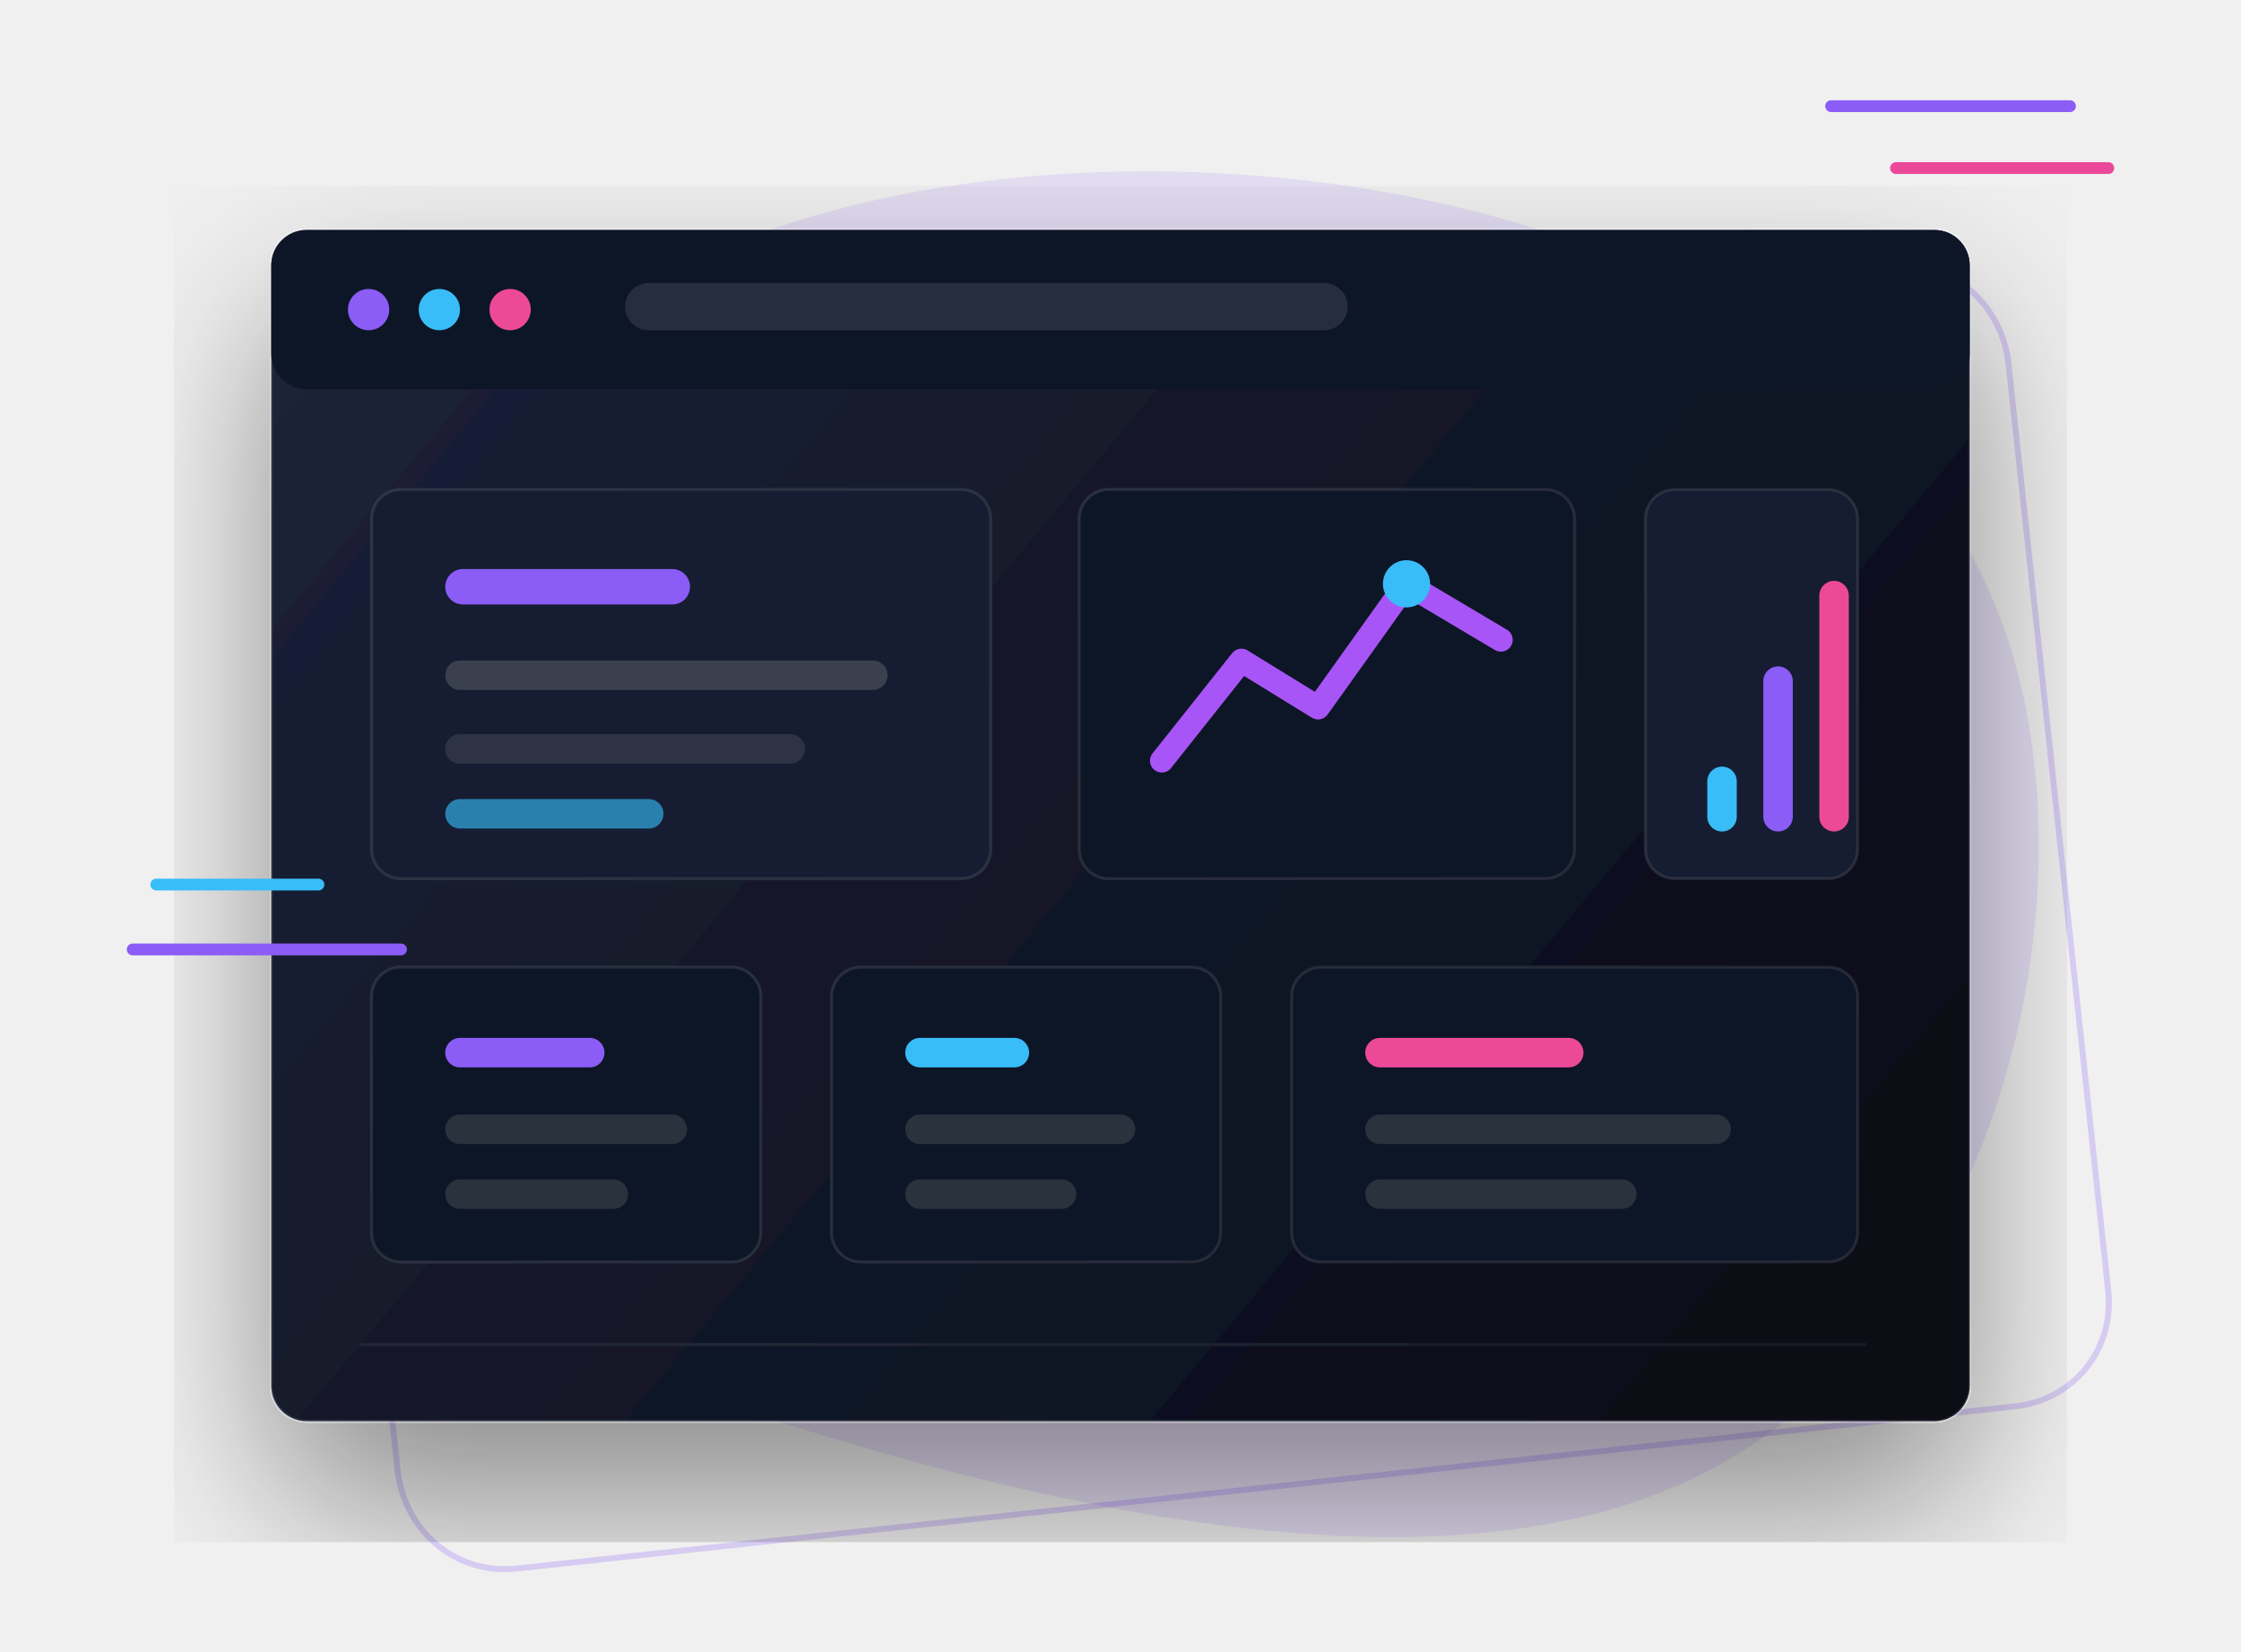
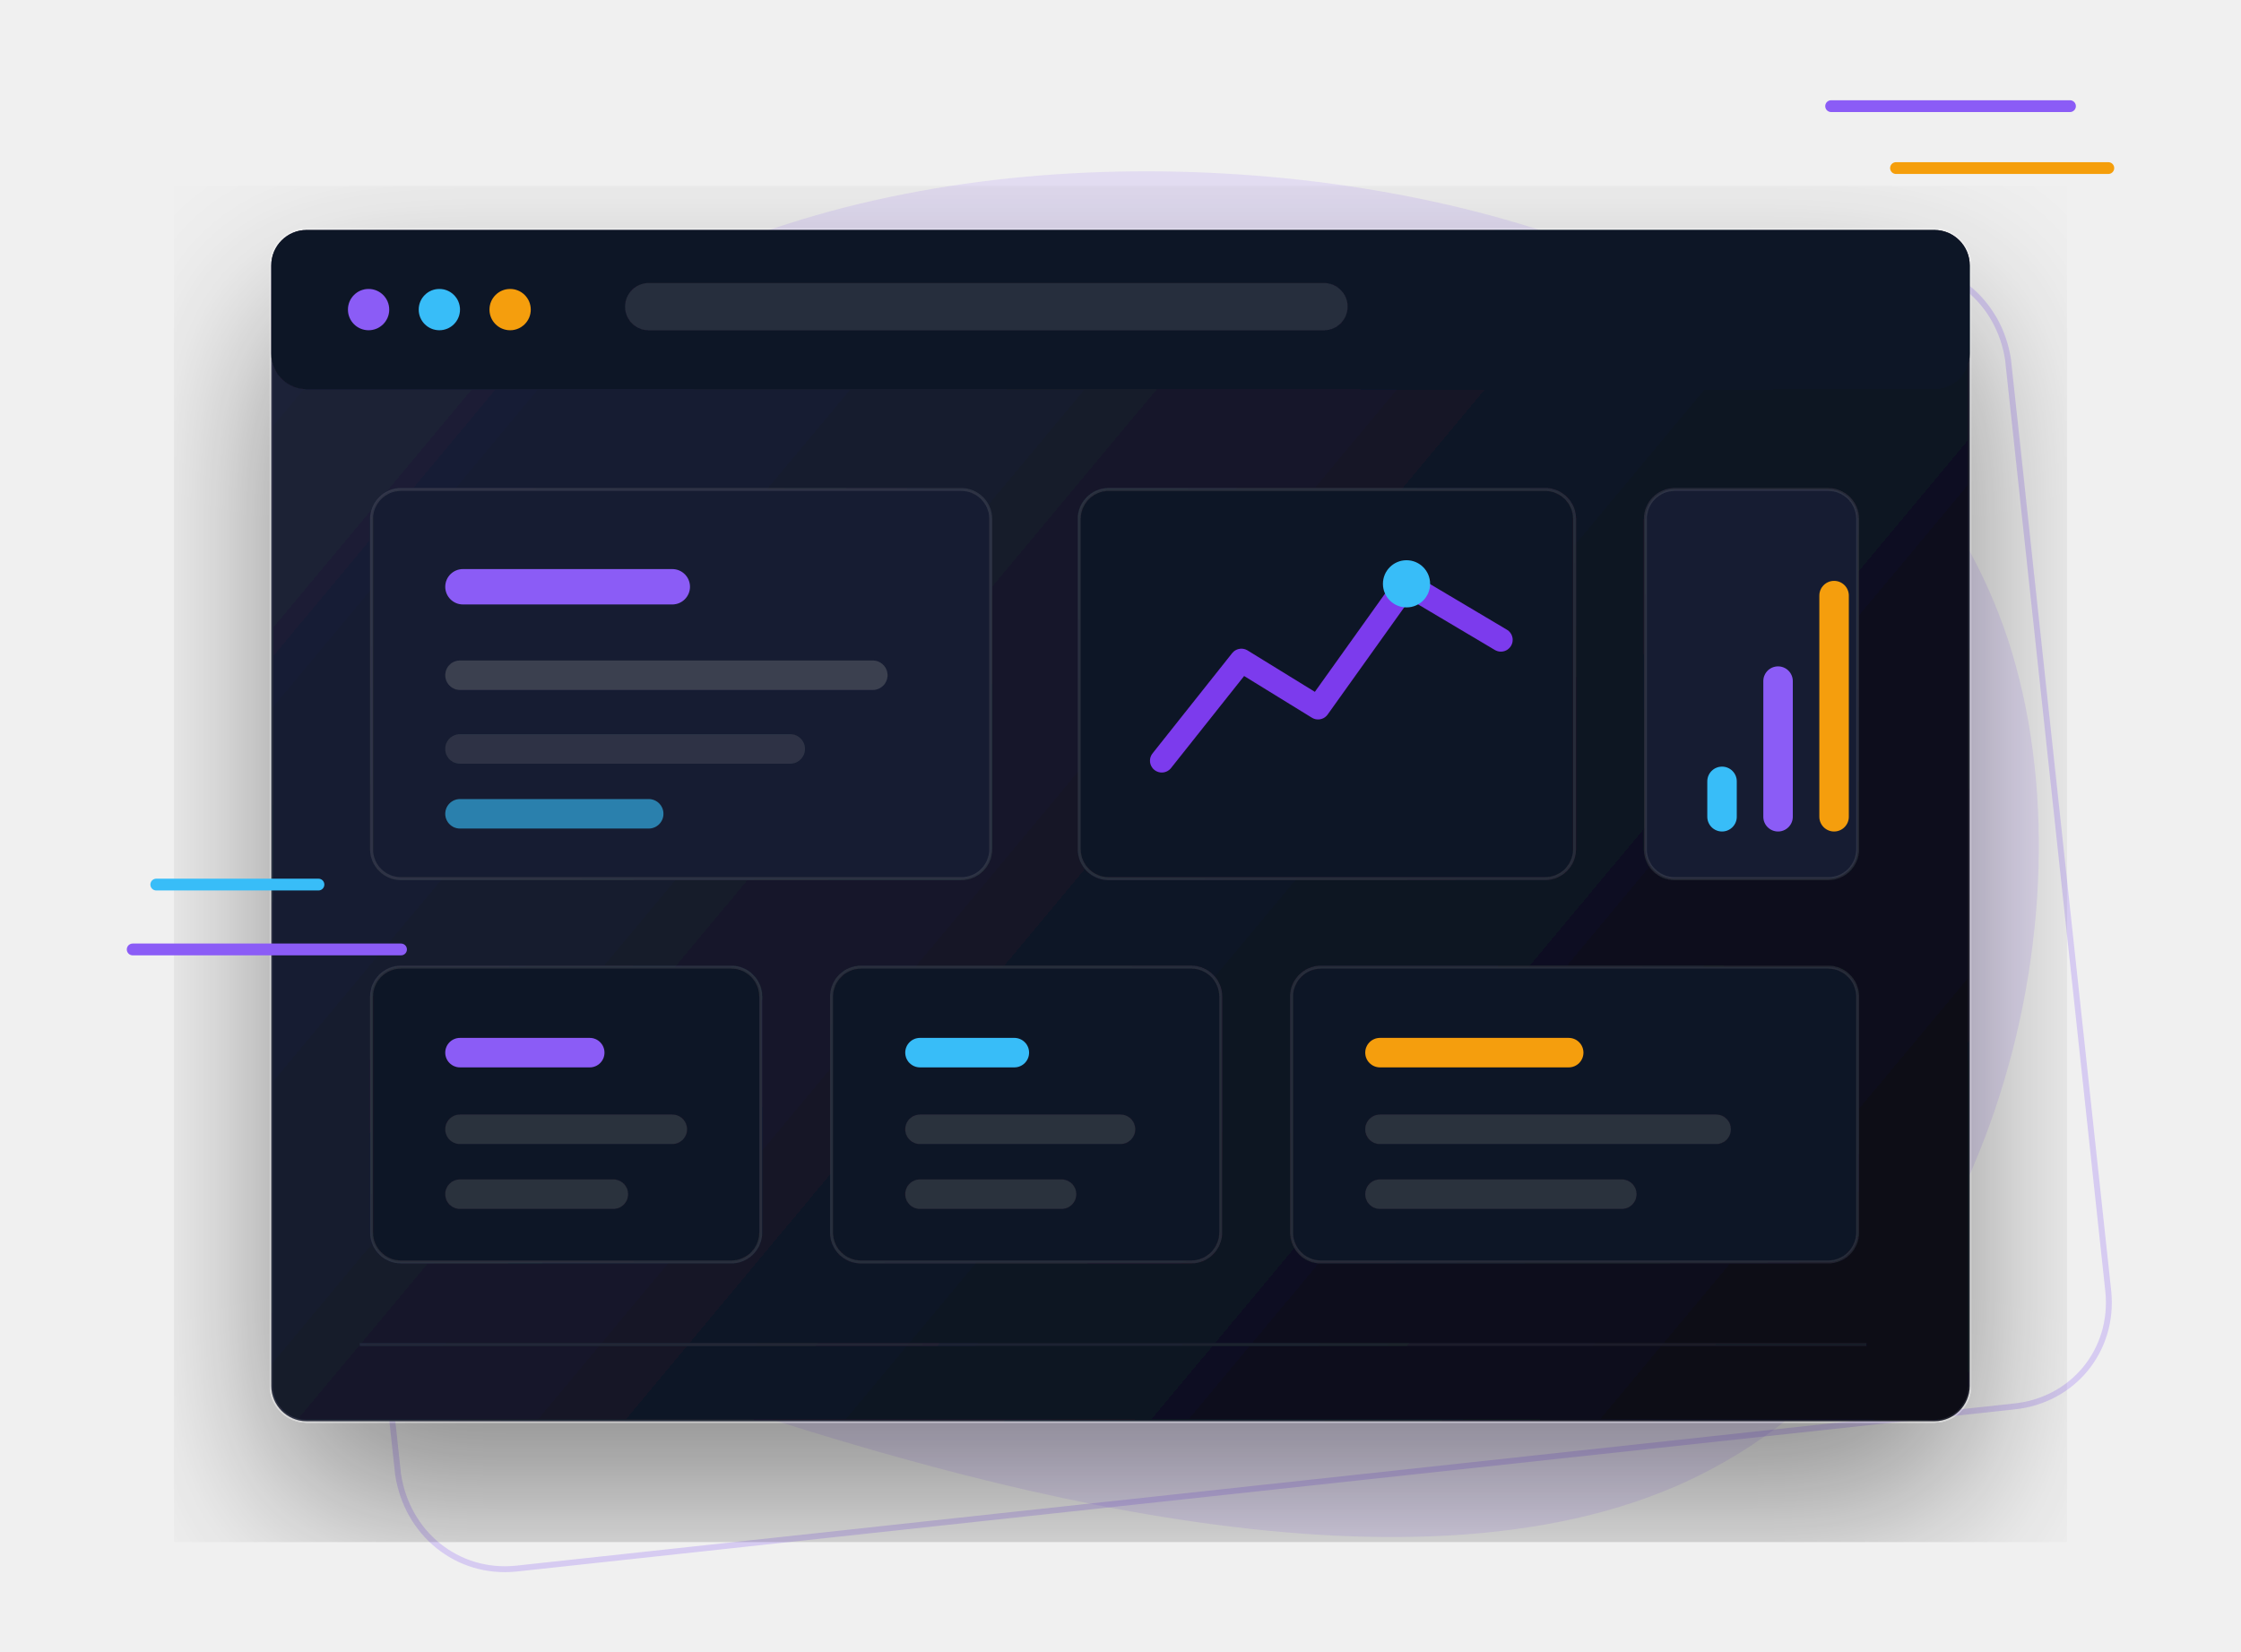
<svg xmlns="http://www.w3.org/2000/svg" width="760" height="560" viewBox="0 0 760 560" fill="none" role="img" aria-labelledby="title desc">
  <defs>
    <linearGradient id="panel" x1="120" y1="64" x2="650" y2="506" gradientUnits="userSpaceOnUse">
      <stop stop-color="#1C2238" />
      <stop offset="0.56" stop-color="#101525" />
      <stop offset="1" stop-color="#070914" />
    </linearGradient>
    <linearGradient id="amber" x1="135" y1="130" x2="620" y2="464" gradientUnits="userSpaceOnUse">
      <stop stop-color="#C4B5FD" />
-       <stop offset="1" stop-color="#A855F7" />
+       <stop offset="1" stop-color="#7C3AED" />
    </linearGradient>
    <filter id="shadow" x="59" y="35" width="642" height="488" filterUnits="userSpaceOnUse" color-interpolation-filters="sRGB">
      <feDropShadow dx="0" dy="28" stdDeviation="30" flood-color="#000000" flood-opacity="0.42" />
    </filter>
  </defs>
  <path d="M103 395C84 314 89 226 144 157C211 73 332 49 441 61C549 73 650 123 681 217C712 312 673 452 577 500C482 548 329 504 239 474C160 448 118 458 103 395Z" fill="#8B5CF6" opacity="0.14" />
  <path d="M133 145L641 90C661 88 678 102 681 122L715 438C717 458 703 475 683 477L175 532C155 534 138 520 135 500L101 184C99 164 113 147 133 145Z" stroke="#8B5CF6" stroke-opacity="0.25" stroke-width="2" />
  <g filter="url(#shadow)">
    <rect x="92" y="78" width="576" height="404" rx="12" fill="url(#panel)" stroke="white" stroke-opacity="0.11" />
    <rect x="92" y="78" width="576" height="54" rx="12" fill="#111728" />
    <circle cx="125" cy="105" r="7" fill="#8B5CF6" />
    <circle cx="149" cy="105" r="7" fill="#38BDF8" />
-     <circle cx="173" cy="105" r="7" fill="#EC4899" />
+     <circle cx="173" cy="105" r="7" fill="#F59E0B" />
    <rect x="212" y="96" width="245" height="16" rx="8" fill="white" fill-opacity="0.1" />
    <rect x="126" y="166" width="210" height="132" rx="10" fill="#171D31" stroke="white" stroke-opacity="0.1" />
    <rect x="151" y="193" width="83" height="12" rx="6" fill="#8B5CF6" />
    <rect x="151" y="224" width="150" height="10" rx="5" fill="white" fill-opacity="0.15" />
    <rect x="151" y="249" width="122" height="10" rx="5" fill="white" fill-opacity="0.1" />
    <rect x="151" y="271" width="74" height="10" rx="5" fill="#38BDF8" fill-opacity="0.62" />
    <rect x="366" y="166" width="168" height="132" rx="10" fill="#111625" stroke="white" stroke-opacity="0.1" />
-     <path d="M394 258L421 224L447 240L477 198L509 217" stroke="#A855F7" stroke-width="8" stroke-linecap="round" stroke-linejoin="round" />
+     <path d="M394 258L421 224L447 240L477 198L509 217" stroke="#7C3AED" stroke-width="8" stroke-linecap="round" stroke-linejoin="round" />
    <circle cx="477" cy="198" r="8" fill="#38BDF8" />
    <rect x="558" y="166" width="72" height="132" rx="10" fill="#171D31" stroke="white" stroke-opacity="0.1" />
    <rect x="579" y="260" width="10" height="22" rx="5" fill="#38BDF8" />
    <rect x="598" y="226" width="10" height="56" rx="5" fill="#8B5CF6" />
-     <rect x="617" y="197" width="10" height="85" rx="5" fill="#EC4899" />
+     <rect x="617" y="197" width="10" height="85" rx="5" fill="#F59E0B" />
    <rect x="126" y="328" width="132" height="100" rx="10" fill="#111625" stroke="white" stroke-opacity="0.1" />
    <rect x="151" y="352" width="54" height="10" rx="5" fill="#8B5CF6" />
    <rect x="151" y="378" width="82" height="10" rx="5" fill="white" fill-opacity="0.11" />
    <rect x="151" y="400" width="62" height="10" rx="5" fill="white" fill-opacity="0.11" />
    <rect x="282" y="328" width="132" height="100" rx="10" fill="#111625" stroke="white" stroke-opacity="0.1" />
    <rect x="307" y="352" width="42" height="10" rx="5" fill="#38BDF8" />
    <rect x="307" y="378" width="78" height="10" rx="5" fill="white" fill-opacity="0.11" />
    <rect x="307" y="400" width="58" height="10" rx="5" fill="white" fill-opacity="0.11" />
    <rect x="438" y="328" width="192" height="100" rx="10" fill="#111625" stroke="white" stroke-opacity="0.1" />
-     <rect x="463" y="352" width="74" height="10" rx="5" fill="#EC4899" />
+     <rect x="463" y="352" width="74" height="10" rx="5" fill="#F59E0B" />
    <rect x="463" y="378" width="124" height="10" rx="5" fill="white" fill-opacity="0.11" />
    <rect x="463" y="400" width="92" height="10" rx="5" fill="white" fill-opacity="0.11" />
    <path d="M122 456H633" stroke="white" stroke-opacity="0.07" />
  </g>
  <path d="M53 300H108" stroke="#38BDF8" stroke-width="4" stroke-linecap="round" />
  <path d="M45 322H136" stroke="#8B5CF6" stroke-width="4" stroke-linecap="round" />
-   <path d="M643 57H715" stroke="#EC4899" stroke-width="4" stroke-linecap="round" />
+   <path d="M643 57H715" stroke="#F59E0B" stroke-width="4" stroke-linecap="round" />
  <path d="M621 36H702" stroke="#8B5CF6" stroke-width="4" stroke-linecap="round" />
</svg>
